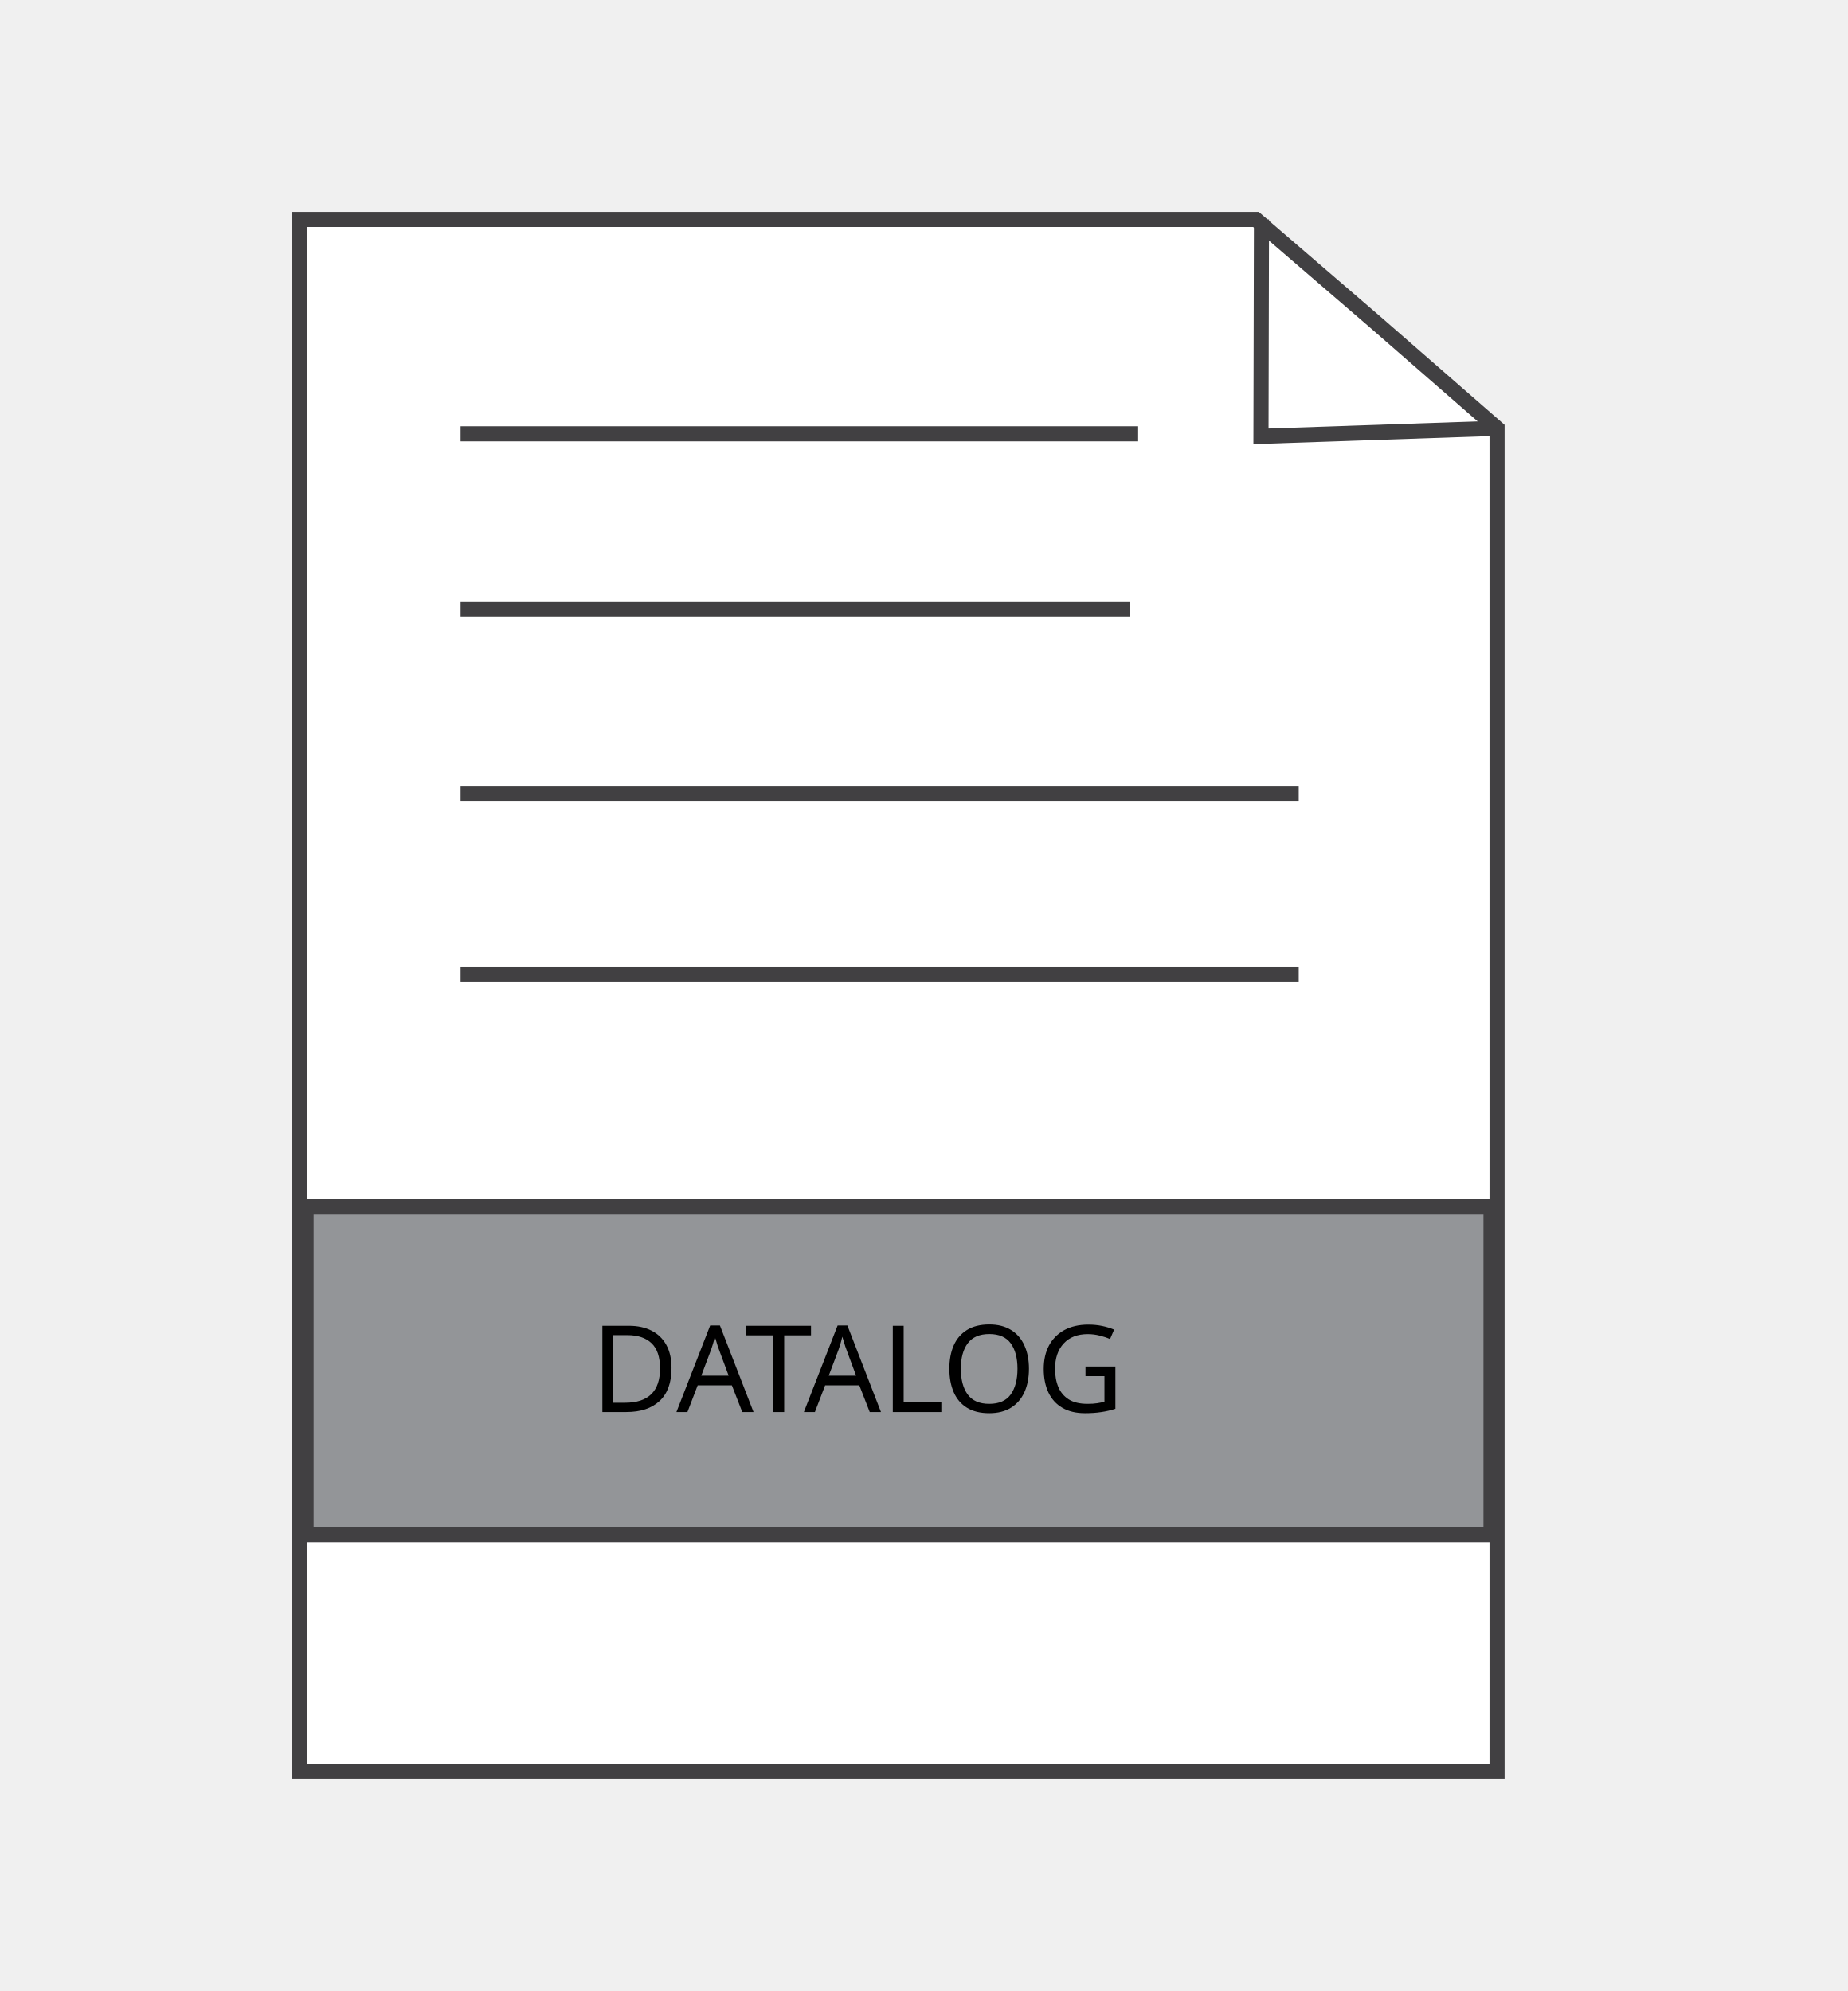
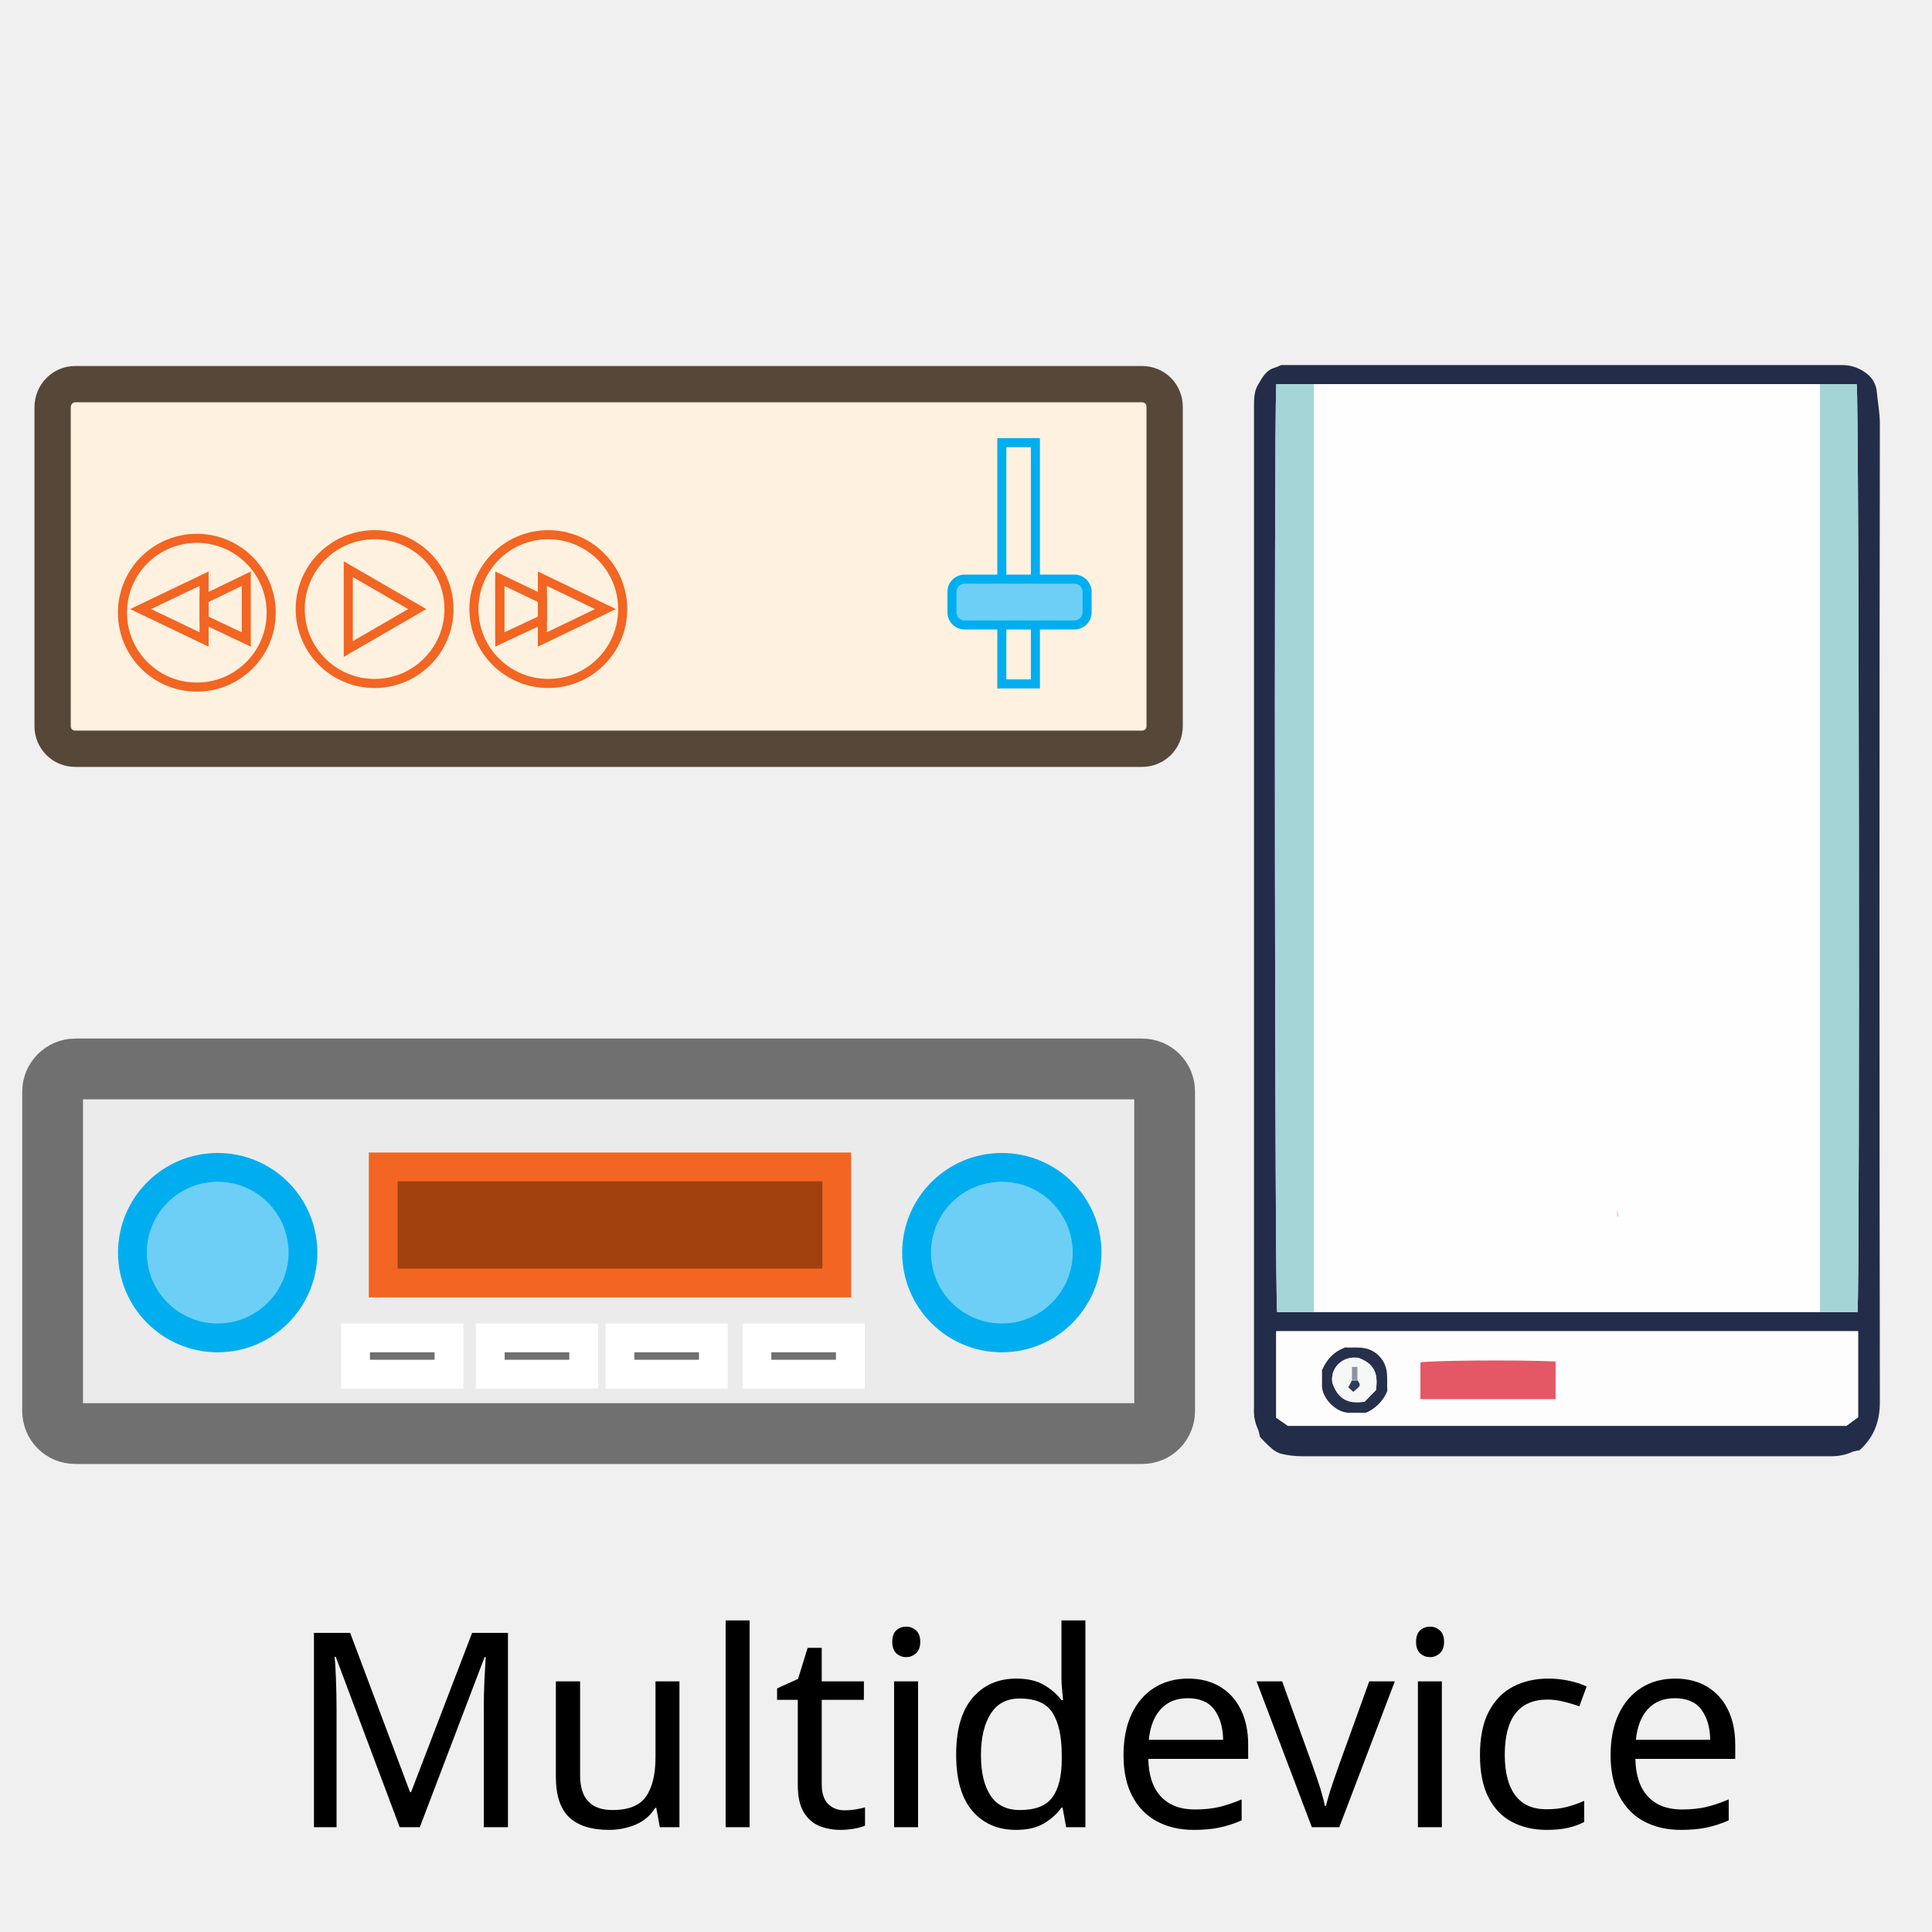
- <svg xmlns="http://www.w3.org/2000/svg" version="1.1" id="Layer_1" x="0px" y="0px" viewBox="0 0 367 395.6" style="enable-background:new 0 0 367 395.6;" xml:space="preserve">
+ <svg xmlns="http://www.w3.org/2000/svg" version="1.1" id="Layer_1" x="0px" y="0px" viewBox="0 0 426 426" style="enable-background:new 0 0 426 426;" xml:space="preserve">
  <style type="text/css">
- 	.st0{fill:#FFFFFF;stroke:#414042;stroke-width:3;stroke-miterlimit:10;}
- 	.st1{fill:none;stroke:#414042;stroke-width:3;stroke-miterlimit:10;}
- 	.st2{fill:#939598;stroke:#414042;stroke-width:3;stroke-miterlimit:10;}
- 	.st3{font-family:'ArialRoundedMTBold';}
- 	.st4{font-size:24px;}
+ 	.st0{fill:#EBEBEB;stroke:#707070;stroke-width:13.4;}
+ 	.st1{fill:#6DCFF6;stroke:#00AEEF;stroke-width:6.35;}
+ 	.st2{fill:#A0410D;stroke:#F26522;stroke-width:6.35;}
+ 	.st3{fill:#707070;stroke:#FFFFFF;stroke-width:6.35;}
+ 	.st4{fill:#FFF1DF;stroke:#574739;stroke-width:8;}
+ 	.st5{fill:none;stroke:#F26522;stroke-width:2;}
+ 	.st6{fill:none;stroke:#00AEEF;stroke-width:2;}
+ 	.st7{fill:#6DCFF6;}
+ 	.st8{fill:#232D49;}
+ 	.st9{fill:#FEFEFE;}
+ 	.st10{fill:#FDFDFD;}
+ 	.st11{fill:#A4D4D6;}
+ 	.st12{fill:#A6D5D7;}
+ 	.st13{fill:#E45765;}
+ 	.st14{fill:#262F4B;}
+ 	.st15{fill:#FDCDCE;}
+ 	.st16{fill:#F6F7F7;}
+ 	.st17{fill:#2E3B59;}
+ 	.st18{fill:#8B93A3;}
+ 	.st19{font-family:'MuktaMahee-SemiBold';}
+ 	.st20{font-size:60px;}
</style>
-   <polygon class="st0" points="297.4,352 59.5,352 59.5,43.6 249.5,43.6 273.2,64 297.4,85.1 " />
-   <polyline class="st1" points="297.4,85.1 250.5,86.7 250.6,43.6 " />
-   <line class="st1" x1="91.5" y1="86.2" x2="226.1" y2="86.2" />
-   <line class="st1" x1="91.5" y1="121.1" x2="224.4" y2="121.1" />
-   <line class="st1" x1="91.5" y1="157.7" x2="258" y2="157.7" />
-   <line class="st1" x1="91.5" y1="193.6" x2="258" y2="193.6" />
-   <rect x="60.8" y="239.7" class="st2" width="235.4" height="65.2" />
-   <text transform="matrix(1 0 0 1 117.3396 280.5649)" class="st3 st4">DATALOG</text>
+   <g id="AV_x5F_Device">
+     <path id="Rounded_Rectangle_1" class="st0" d="M16.6,235.7h235.2c2.8,0,5,2.2,5,5v70.4c0,2.8-2.2,5-5,5H16.6c-2.8,0-5-2.2-5-5   v-70.4C11.6,238,13.8,235.7,16.6,235.7z" />
+     <circle class="st1" cx="48" cy="276.2" r="18.8" />
+     <circle id="Ellipse_1_copy" class="st1" cx="220.9" cy="276.2" r="18.8" />
+     <rect x="84.5" y="257.3" class="st2" width="100" height="25.6" />
+     <rect x="78.4" y="295" class="st3" width="20.6" height="8" />
+     <rect id="Rectangle_2_copy" x="108.1" y="295" class="st3" width="20.6" height="8" />
+     <rect id="Rectangle_2_copy_2" x="136.7" y="295" class="st3" width="20.6" height="8" />
+     <rect id="Rectangle_2_copy_3" x="166.9" y="295" class="st3" width="20.6" height="8" />
+   </g>
+   <g id="Player">
+     <path id="Rounded_Rectangle_1_00000124863460574047768320000008249764423171749781_" class="st4" d="M16.6,84.7h235.2   c2.8,0,5,2.2,5,5v70.4c0,2.8-2.2,5-5,5H16.6c-2.8,0-5-2.2-5-5V89.8C11.6,87,13.8,84.7,16.6,84.7z" />
+     <g>
+       <circle class="st5" cx="82.6" cy="134.3" r="16.4" />
+       <polygon class="st5" points="92,134.3 76.8,125.5 76.8,143.1   " />
+     </g>
+     <g>
+       <circle class="st5" cx="120.9" cy="134.3" r="16.4" />
+       <line class="st5" x1="110.2" y1="127.6" x2="110.2" y2="141" />
+       <polygon class="st5" points="133.5,134.3 119.6,127.6 119.6,141   " />
+       <polygon class="st5" points="119.6,132.1 119.6,136.6 110.2,141 110.2,127.6   " />
+     </g>
+     <g>
+       <circle class="st5" cx="43.4" cy="135.1" r="16.4" />
+       <polygon class="st5" points="31,134.3 45,141 45,127.6   " />
+       <polygon class="st5" points="45,136.6 45,132.1 54.3,127.6 54.3,141   " />
+     </g>
+     <rect x="220.9" y="97.6" class="st6" width="7.4" height="53.2" />
+     <g>
+       <path class="st7" d="M209.9,130.5c0-1.6,1.3-2.8,2.8-2.8h24.2c1.6,0,2.8,1.3,2.8,2.8v4.5c0,1.6-1.3,2.8-2.8,2.8h-24.2    c-1.6,0-2.8-1.3-2.8-2.8V130.5z" />
+       <path class="st6" d="M209.9,130.5c0-1.6,1.3-2.8,2.8-2.8h24.2c1.6,0,2.8,1.3,2.8,2.8v4.5c0,1.6-1.3,2.8-2.8,2.8h-24.2    c-1.6,0-2.8-1.3-2.8-2.8V130.5z" />
+     </g>
+   </g>
+   <g id="Heizung">
+     <path class="st8" d="M282.5,80.5c41,0,82.4,0,123.8,0c2.1,0,4.1,0.8,5.7,2.2c1,0.9,1.6,2.1,1.8,3.4c0.2,2.4,0.7,4.8,0.7,7.2   c-0.1,72-0.1,144,0,215.9c0,4.4-1.4,7.8-4.5,10.6c-0.5,0-1,0.2-1.5,0.3c-1.5,0.7-3.1,1-4.7,1c-38.9,0-77.8,0-116.7,0   c-1.6,0-3.3-0.2-4.8-0.6c-0.8-0.3-1.5-0.7-2.1-1.3c-0.8-0.7-1.6-1.5-2.4-2.4c-0.1-0.5-0.2-1.1-0.4-1.6c-0.7-1.5-1-3.1-0.9-4.7   c0-73.6,0-147.2,0-220.7c0-1.6,0-3.4,0.8-4.8c0.9-1.5,1.7-3.3,3.7-3.9C281.4,81,281.8,80.8,282.5,80.5z M289.7,84.7h-8.3   c-0.5,12-0.3,201.8,0.2,204.6h128c0.5-12,0.3-201.8-0.2-204.6H289.7z M409.7,293.6H281.4v19l2.6,1.8h123.1l2.6-1.9V293.6z" />
+     <path class="st9" d="M401.3,289.3H289.7V84.7h111.6V289.3z" />
+     <path class="st10" d="M409.7,293.6v18.9l-2.6,1.9H284l-2.6-1.8v-19.1H409.7z M343,308.5v-8.3c-9.5-0.4-27.4-0.2-29.8,0.2v8.1H343z    M301.2,311.5c2.1-1,3.8-2.6,4.7-4.7c-0.2-2.6,0.6-5.5-2-7.9c-2.5-2.4-5.2-1.5-7.3-1.7c-2.6,1-4,2.5-5.1,5c0,0.8,0,2.2,0,3.6   c0.1,2.7,3.1,5.7,5.8,5.8C298.7,311.5,300.1,311.5,301.2,311.5z" />
+     <path class="st11" d="M401.3,289.3V84.7h8.1c0.5,2.8,0.7,192.6,0.2,204.6H401.3z" />
+     <path class="st12" d="M289.7,84.7v204.6h-8.1c-0.5-2.8-0.7-192.6-0.2-204.6H289.7z" />
+     <path class="st13" d="M343,308.5h-29.8v-8.1c2.4-0.4,20.3-0.6,29.8-0.2L343,308.5z" />
+     <path class="st14" d="M301.2,311.5c-1.1,0-2.5,0-3.9,0c-2.7-0.1-5.7-3.1-5.8-5.8c0-1.4,0-2.8,0-3.6c1.1-2.4,2.5-4,5.1-5   c2.1,0.2,4.8-0.6,7.3,1.7c2.6,2.5,1.8,5.3,2,7.9C305,308.9,303.3,310.6,301.2,311.5z M303.4,306.5c0.4-3,0.1-5.7-3.8-7   c-3.7-0.6-6.4,2.4-5.8,5.5c1.5,4.2,4.2,4.5,7.1,4.1L303.4,306.5z" />
+     <path class="st15" d="M356.5,266.7l0.5,1.5C356.4,268.3,356.4,268.3,356.5,266.7z" />
+     <path class="st16" d="M303.4,306.5l-2.5,2.5c-3,0.4-5.7,0.1-7.1-4.1c-0.6-3.1,2.1-6.1,5.8-5.5C303.5,300.9,303.8,303.5,303.4,306.5   z M299.3,304.3v-2.9h-1.2c0,1,0,2,0,2.9l-0.8,1.5l1.1,1C300.1,305.6,300.1,305.6,299.3,304.3z" />
+     <path class="st17" d="M299.3,304.3c0.8,1.2,0.8,1.2-0.9,2.6l-1.1-1l0.8-1.5H299.3z" />
+     <path class="st18" d="M299.3,304.3h-1.2v-2.9h1.2V304.3z" />
+   </g>
+   <text transform="matrix(1 0 0 1 63.4111 402.8902)" class="st19 st20">Multidevice</text>
</svg>
